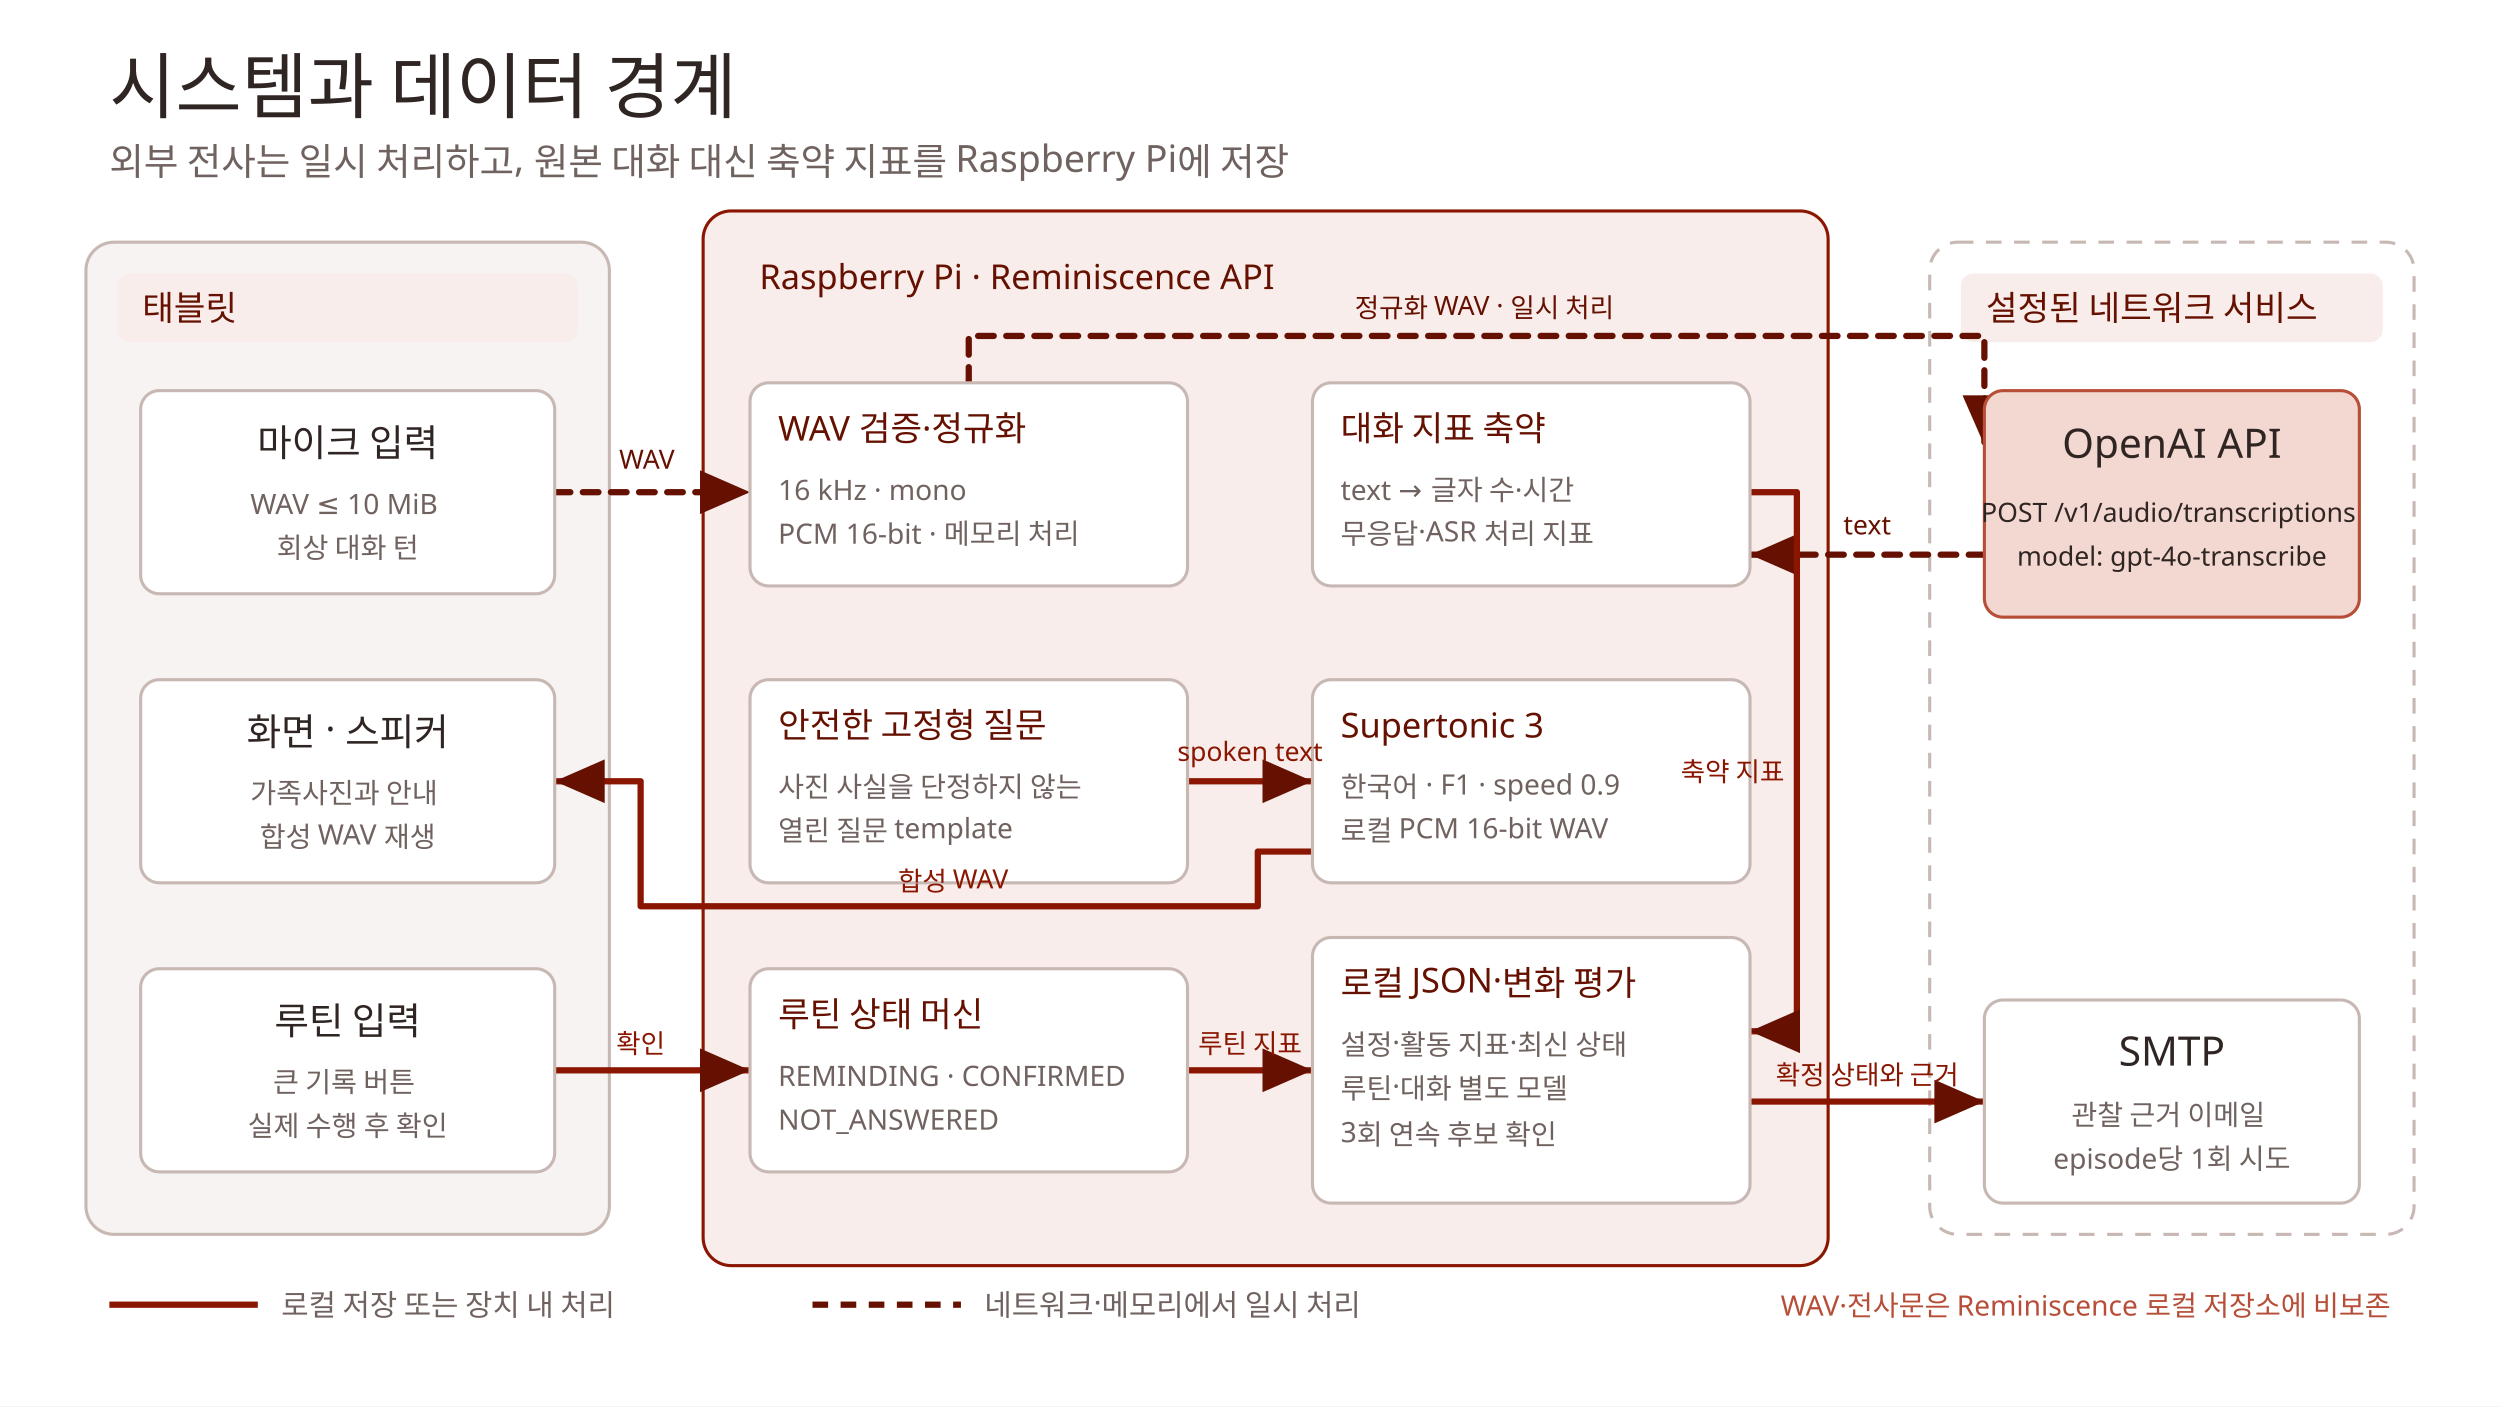
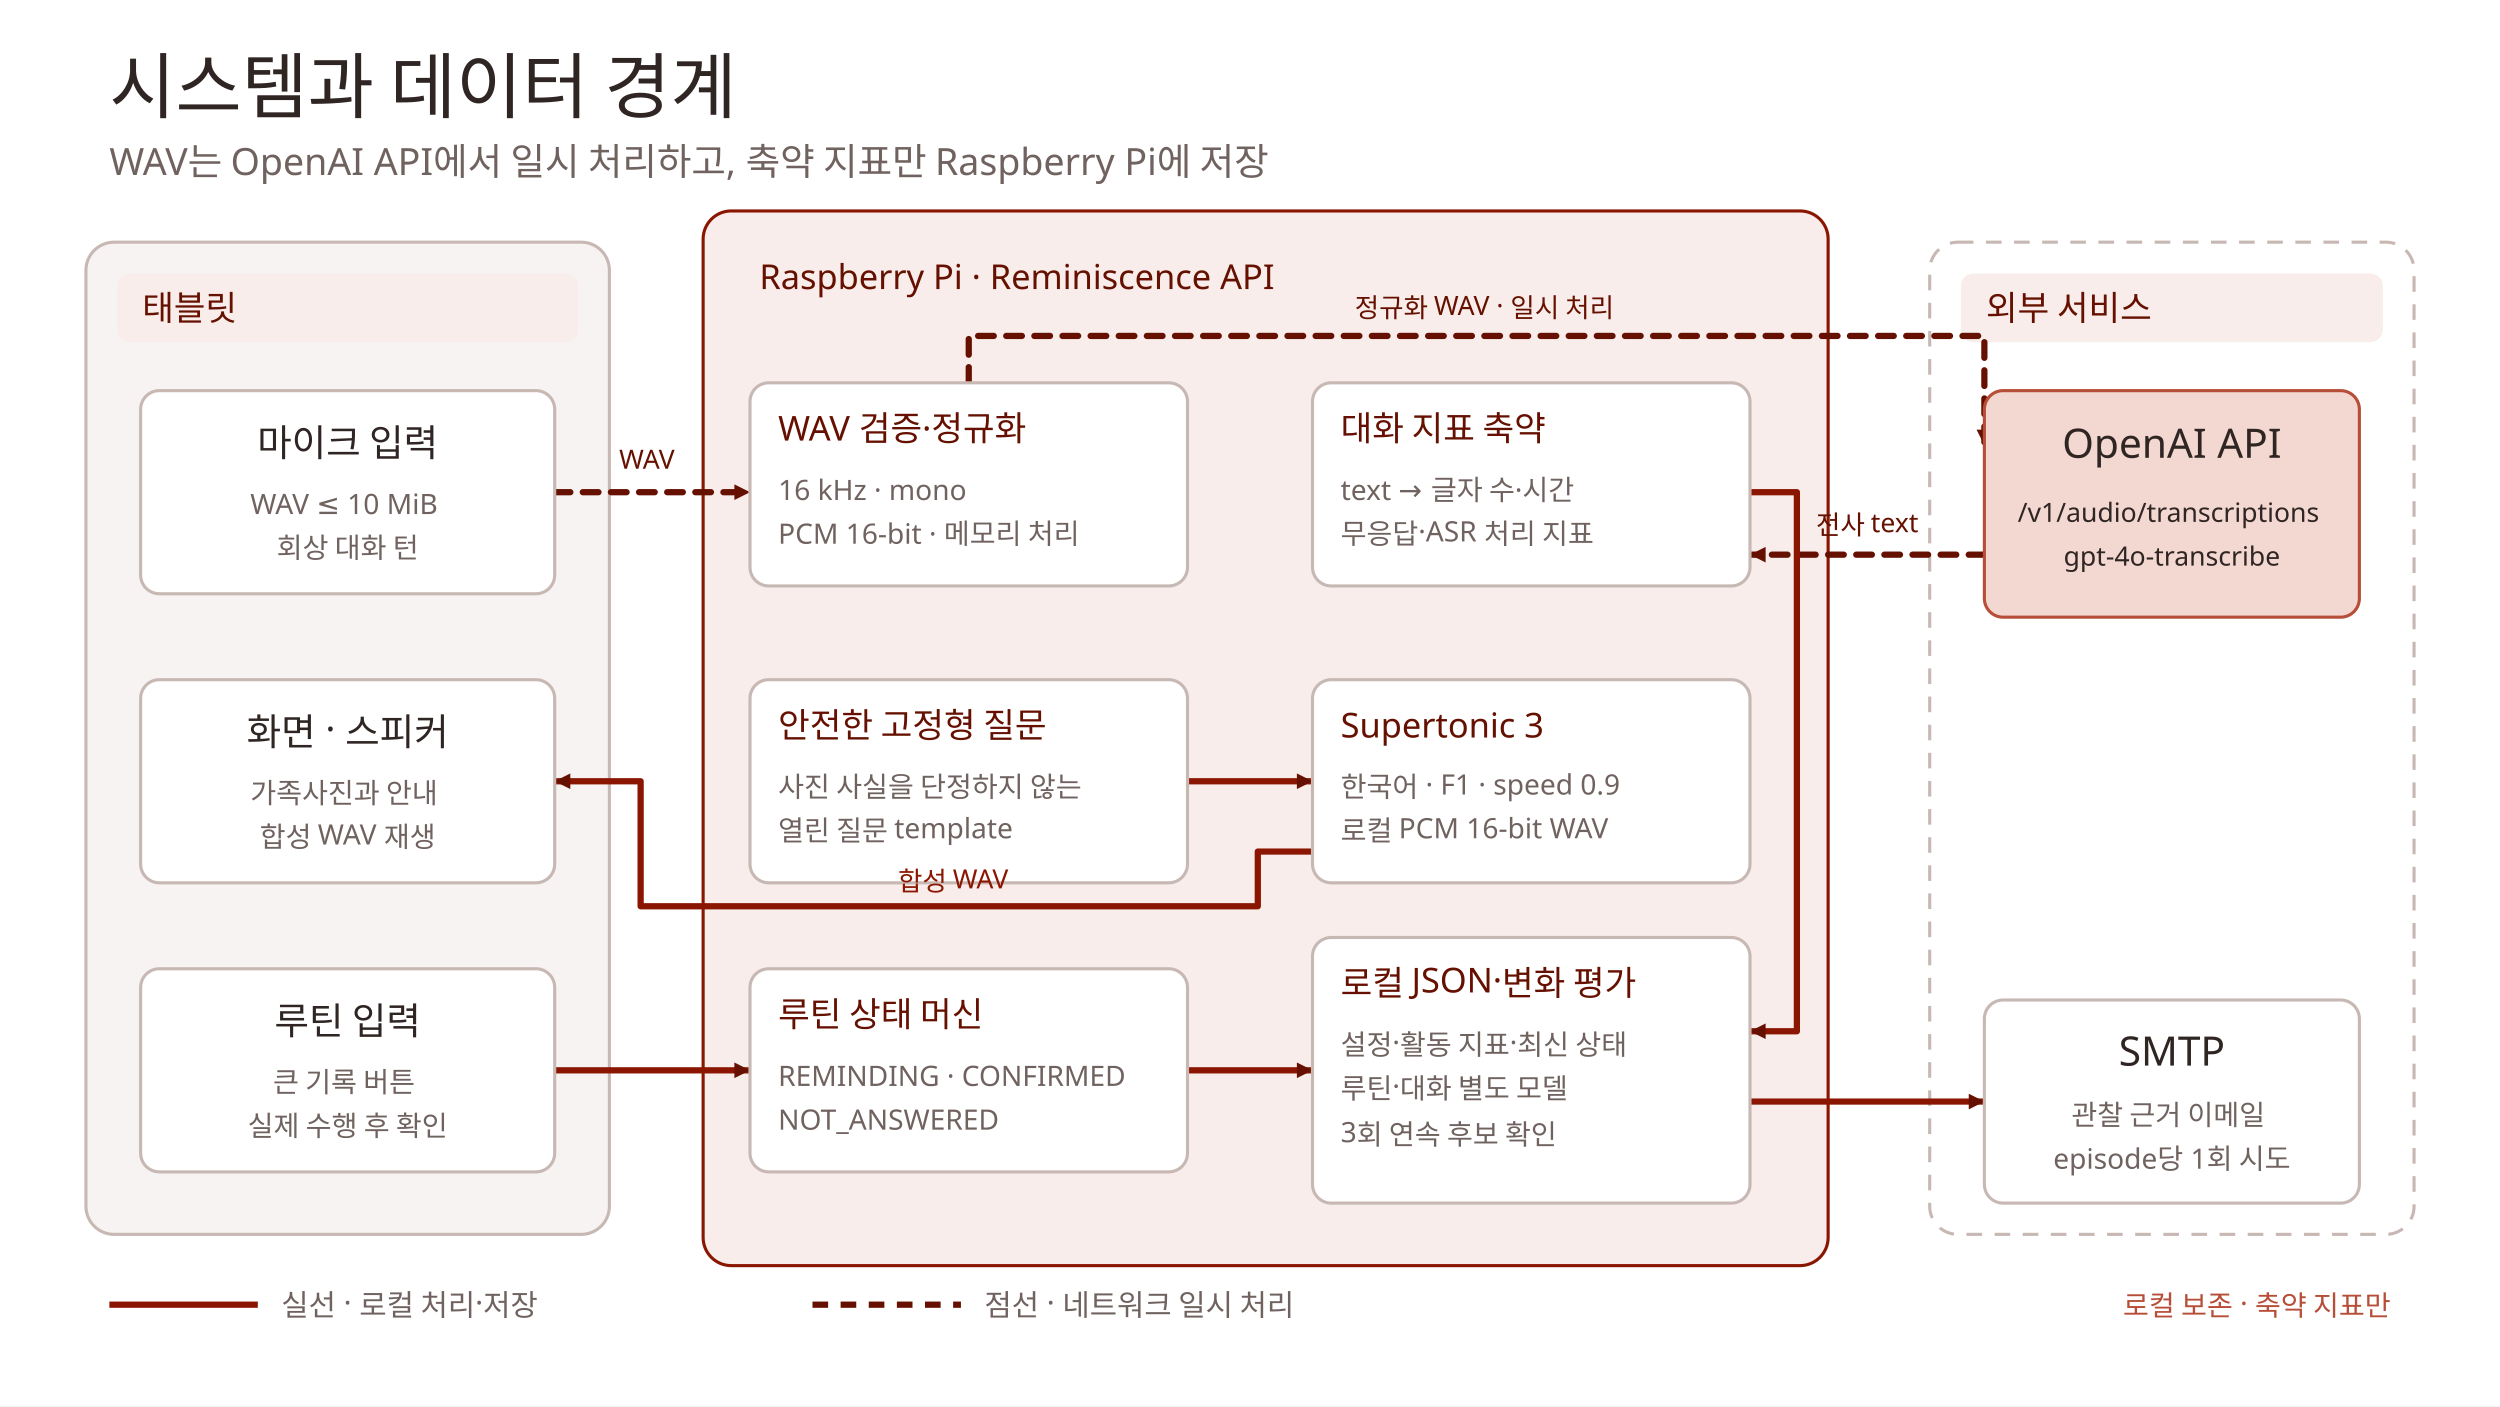
<svg xmlns="http://www.w3.org/2000/svg" width="1600" height="900" viewBox="0 0 1600 900">
  <defs>
-     <marker id="arrow" markerWidth="10" markerHeight="10" refX="8" refY="3.5" orient="auto" markerUnits="strokeWidth">
-       <path d="M0,0 L0,7 L8,3.5 z" fill="#651000" />
+     <marker id="arrow" viewBox="0 0 12 12" markerWidth="12" markerHeight="12" refX="10" refY="6" orient="auto" markerUnits="userSpaceOnUse">
+       <path d="M0,1 L0,11 L10,6 z" fill="#651000" />
+     </marker>
+     <marker id="arrow-muted" viewBox="0 0 12 12" markerWidth="12" markerHeight="12" refX="10" refY="6" orient="auto" markerUnits="userSpaceOnUse">
+       <path d="M0,1 L0,11 L10,6 z" fill="#C8B8B4" />
+     </marker>
+     <marker id="arrow-gold" viewBox="0 0 12 12" markerWidth="12" markerHeight="12" refX="10" refY="6" orient="auto" markerUnits="userSpaceOnUse">
+       <path d="M0,1 L0,11 L10,6 z" fill="#B64E38" />
    </marker>
  </defs>
  <rect width="1600" height="900" fill="#FFFFFF" />
  <text x="70" y="72" fill="#2F2523" font-family="Apple SD Gothic Neo, Arial Unicode MS, sans-serif" font-size="46" font-weight="500" text-anchor="start" letter-spacing="0">시스템과 데이터 경계</text>
-   <text x="70" y="112" fill="#6F625F" font-family="Apple SD Gothic Neo, Arial Unicode MS, sans-serif" font-size="24" font-weight="400" text-anchor="start" letter-spacing="0">외부 전사는 일시 처리하고, 원본 대화 대신 축약 지표를 Raspberry Pi에 저장</text>
+   <text x="70" y="112" fill="#6F625F" font-family="Apple SD Gothic Neo, Arial Unicode MS, sans-serif" font-size="24" font-weight="400" text-anchor="start" letter-spacing="0">WAV는 OpenAI API에서 일시 처리하고, 축약 지표만 Raspberry Pi에 저장</text>
  <rect x="55" y="155" width="335" height="635" rx="18" fill="#F6F3F2" stroke="#C8B8B4" stroke-width="2" />
  <rect x="450" y="135" width="720" height="675" rx="18" fill="#F8EDEA" stroke="#8A1601" stroke-width="2" />
  <rect x="1235" y="155" width="310" height="635" rx="18" fill="#FFFFFF" stroke="#C8B8B4" stroke-width="2" stroke-dasharray="10 8" />
  <rect x="75" y="175" width="295" height="44" rx="8" fill="#F8EDEA" stroke="none" stroke-width="0" />
  <text x="91" y="205" fill="#651000" font-family="Apple SD Gothic Neo, Arial Unicode MS, sans-serif" font-size="22" font-weight="500" text-anchor="start" letter-spacing="0">태블릿</text>
  <rect x="470" y="155" width="680" height="44" rx="8" fill="#F8EDEA" stroke="none" stroke-width="0" />
  <text x="486" y="185" fill="#651000" font-family="Apple SD Gothic Neo, Arial Unicode MS, sans-serif" font-size="22" font-weight="500" text-anchor="start" letter-spacing="0">Raspberry Pi · Reminiscence API</text>
  <rect x="1255" y="175" width="270" height="44" rx="8" fill="#F8EDEA" stroke="none" stroke-width="0" />
-   <text x="1271" y="205" fill="#651000" font-family="Apple SD Gothic Neo, Arial Unicode MS, sans-serif" font-size="22" font-weight="500" text-anchor="start" letter-spacing="0">설정된 네트워크 서비스</text>
+   <text x="1271" y="205" fill="#651000" font-family="Apple SD Gothic Neo, Arial Unicode MS, sans-serif" font-size="22" font-weight="500" text-anchor="start" letter-spacing="0">외부 서비스</text>
  <polyline points="355,315 480,315" fill="none" stroke="#651000" stroke-width="4" stroke-linejoin="round" stroke-linecap="round" stroke-dasharray="10 8" marker-end="url(#arrow)" />
  <polyline points="620,245 620,215 1270,215 1270,285" fill="none" stroke="#651000" stroke-width="4" stroke-linejoin="round" stroke-linecap="round" stroke-dasharray="10 8" marker-end="url(#arrow)" />
  <polyline points="1270,355 1120,355" fill="none" stroke="#651000" stroke-width="4" stroke-linejoin="round" stroke-linecap="round" stroke-dasharray="10 8" marker-end="url(#arrow)" />
  <polyline points="1120,315 1150,315 1150,660 1120,660" fill="none" stroke="#8A1601" stroke-width="4" stroke-linejoin="round" stroke-linecap="round" marker-end="url(#arrow)" />
  <polyline points="760,500 840,500" fill="none" stroke="#8A1601" stroke-width="4" stroke-linejoin="round" stroke-linecap="round" marker-end="url(#arrow)" />
  <polyline points="840,545 805,545 805,580 410,580 410,500 355,500" fill="none" stroke="#8A1601" stroke-width="4" stroke-linejoin="round" stroke-linecap="round" marker-end="url(#arrow)" />
  <polyline points="355,685 480,685" fill="none" stroke="#8A1601" stroke-width="4" stroke-linejoin="round" stroke-linecap="round" marker-end="url(#arrow)" />
  <polyline points="760,685 840,685" fill="none" stroke="#8A1601" stroke-width="4" stroke-linejoin="round" stroke-linecap="round" marker-end="url(#arrow)" />
  <polyline points="1120,705 1270,705" fill="none" stroke="#8A1601" stroke-width="4" stroke-linejoin="round" stroke-linecap="round" marker-end="url(#arrow)" />
  <rect x="90" y="250" width="265" height="130" rx="12" fill="#FFFFFF" stroke="#C8B8B4" stroke-width="2" />
  <text x="222.5" y="292" fill="#2F2523" font-family="Apple SD Gothic Neo, Arial Unicode MS, sans-serif" font-size="24" font-weight="500" text-anchor="middle" letter-spacing="0">마이크 입력</text>
  <text x="222.5" y="329" fill="#6F625F" font-family="Apple SD Gothic Neo, Arial Unicode MS, sans-serif" font-size="18" font-weight="400" text-anchor="middle">
    <tspan x="222.5" dy="0">WAV ≤ 10 MiB</tspan>
    <tspan x="222.5" dy="28">회상 대화 턴</tspan>
  </text>
  <rect x="90" y="435" width="265" height="130" rx="12" fill="#FFFFFF" stroke="#C8B8B4" stroke-width="2" />
  <text x="222.5" y="477" fill="#2F2523" font-family="Apple SD Gothic Neo, Arial Unicode MS, sans-serif" font-size="24" font-weight="500" text-anchor="middle" letter-spacing="0">화면 · 스피커</text>
  <text x="222.5" y="514" fill="#6F625F" font-family="Apple SD Gothic Neo, Arial Unicode MS, sans-serif" font-size="18" font-weight="400" text-anchor="middle">
    <tspan x="222.5" dy="0">가족사진과 안내</tspan>
    <tspan x="222.5" dy="28">합성 WAV 재생</tspan>
  </text>
  <rect x="90" y="620" width="265" height="130" rx="12" fill="#FFFFFF" stroke="#C8B8B4" stroke-width="2" />
  <text x="222.5" y="662" fill="#2F2523" font-family="Apple SD Gothic Neo, Arial Unicode MS, sans-serif" font-size="24" font-weight="500" text-anchor="middle" letter-spacing="0">루틴 입력</text>
  <text x="222.5" y="699" fill="#6F625F" font-family="Apple SD Gothic Neo, Arial Unicode MS, sans-serif" font-size="18" font-weight="400" text-anchor="middle">
    <tspan x="222.5" dy="0">큰 기록 버튼</tspan>
    <tspan x="222.5" dy="28">실제 수행 후 확인</tspan>
  </text>
  <rect x="480" y="245" width="280" height="130" rx="12" fill="#FFFFFF" stroke="#C8B8B4" stroke-width="2" />
  <text x="498" y="282" fill="#651000" font-family="Apple SD Gothic Neo, Arial Unicode MS, sans-serif" font-size="22" font-weight="500" text-anchor="start" letter-spacing="0">WAV 검증·정규화</text>
  <text x="498" y="320" fill="#6F625F" font-family="Apple SD Gothic Neo, Arial Unicode MS, sans-serif" font-size="18" font-weight="400" text-anchor="start">
    <tspan x="498" dy="0">16 kHz · mono</tspan>
    <tspan x="498" dy="28">PCM 16-bit · 메모리 처리</tspan>
  </text>
  <rect x="840" y="245" width="280" height="130" rx="12" fill="#FFFFFF" stroke="#C8B8B4" stroke-width="2" />
  <text x="858" y="282" fill="#651000" font-family="Apple SD Gothic Neo, Arial Unicode MS, sans-serif" font-size="22" font-weight="500" text-anchor="start" letter-spacing="0">대화 지표 축약</text>
  <text x="858" y="320" fill="#6F625F" font-family="Apple SD Gothic Neo, Arial Unicode MS, sans-serif" font-size="18" font-weight="400" text-anchor="start">
    <tspan x="858" dy="0">text → 글자 수·시간</tspan>
    <tspan x="858" dy="28">무응답·ASR 처리 지표</tspan>
  </text>
  <rect x="480" y="435" width="280" height="130" rx="12" fill="#FFFFFF" stroke="#C8B8B4" stroke-width="2" />
  <text x="498" y="472" fill="#651000" font-family="Apple SD Gothic Neo, Arial Unicode MS, sans-serif" font-size="22" font-weight="500" text-anchor="start" letter-spacing="0">안전한 고정형 질문</text>
  <text x="498" y="510" fill="#6F625F" font-family="Apple SD Gothic Neo, Arial Unicode MS, sans-serif" font-size="18" font-weight="400" text-anchor="start">
    <tspan x="498" dy="0">사진 사실을 단정하지 않는</tspan>
    <tspan x="498" dy="28">열린 질문 template</tspan>
  </text>
  <rect x="840" y="435" width="280" height="130" rx="12" fill="#FFFFFF" stroke="#C8B8B4" stroke-width="2" />
  <text x="858" y="472" fill="#651000" font-family="Apple SD Gothic Neo, Arial Unicode MS, sans-serif" font-size="22" font-weight="500" text-anchor="start" letter-spacing="0">Supertonic 3</text>
  <text x="858" y="510" fill="#6F625F" font-family="Apple SD Gothic Neo, Arial Unicode MS, sans-serif" font-size="18" font-weight="400" text-anchor="start">
    <tspan x="858" dy="0">한국어 · F1 · speed 0.9</tspan>
    <tspan x="858" dy="28">로컬 PCM 16-bit WAV</tspan>
  </text>
  <rect x="480" y="620" width="280" height="130" rx="12" fill="#FFFFFF" stroke="#C8B8B4" stroke-width="2" />
  <text x="498" y="657" fill="#651000" font-family="Apple SD Gothic Neo, Arial Unicode MS, sans-serif" font-size="22" font-weight="500" text-anchor="start" letter-spacing="0">루틴 상태 머신</text>
  <text x="498" y="695" fill="#6F625F" font-family="Apple SD Gothic Neo, Arial Unicode MS, sans-serif" font-size="18" font-weight="400" text-anchor="start">
    <tspan x="498" dy="0">REMINDING · CONFIRMED</tspan>
    <tspan x="498" dy="28">NOT_ANSWERED</tspan>
  </text>
  <rect x="840" y="600" width="280" height="170" rx="12" fill="#FFFFFF" stroke="#C8B8B4" stroke-width="2" />
  <text x="858" y="637" fill="#651000" font-family="Apple SD Gothic Neo, Arial Unicode MS, sans-serif" font-size="22" font-weight="500" text-anchor="start" letter-spacing="0">로컬 JSON·변화 평가</text>
  <text x="858" y="675" fill="#6F625F" font-family="Apple SD Gothic Neo, Arial Unicode MS, sans-serif" font-size="18" font-weight="400" text-anchor="start">
    <tspan x="858" dy="0">설정·활동 지표·최신 상태</tspan>
    <tspan x="858" dy="28">루틴·대화 별도 모델</tspan>
    <tspan x="858" dy="28">3회 연속 후보 확인</tspan>
  </text>
  <rect x="1270" y="250" width="240" height="145" rx="12" fill="#F3D7D1" stroke="#B64E38" stroke-width="2" />
  <text x="1390" y="293" fill="#2F2523" font-family="Apple SD Gothic Neo, Arial Unicode MS, sans-serif" font-size="26" font-weight="500" text-anchor="middle" letter-spacing="0">OpenAI API</text>
  <text x="1390" y="334" fill="#2F2523" font-family="Apple SD Gothic Neo, Arial Unicode MS, sans-serif" font-size="17" font-weight="400" text-anchor="middle">
-     <tspan x="1390" dy="0">POST /v1/audio/transcriptions</tspan>
-     <tspan x="1390" dy="28">model: gpt-4o-transcribe</tspan>
+     <tspan x="1390" dy="0">/v1/audio/transcriptions</tspan>
+     <tspan x="1390" dy="28">gpt-4o-transcribe</tspan>
  </text>
  <rect x="1270" y="640" width="240" height="130" rx="12" fill="#FFFFFF" stroke="#C8B8B4" stroke-width="2" />
  <text x="1390" y="682" fill="#2F2523" font-family="Apple SD Gothic Neo, Arial Unicode MS, sans-serif" font-size="26" font-weight="400" text-anchor="middle" letter-spacing="0">SMTP</text>
  <text x="1390" y="720" fill="#6F625F" font-family="Apple SD Gothic Neo, Arial Unicode MS, sans-serif" font-size="18" font-weight="400" text-anchor="middle">
    <tspan x="1390" dy="0">관찰 근거 이메일</tspan>
    <tspan x="1390" dy="28">episode당 1회 시도</tspan>
  </text>
  <text x="414" y="300" fill="#651000" font-family="Apple SD Gothic Neo, Arial Unicode MS, sans-serif" font-size="17" font-weight="400" text-anchor="middle" letter-spacing="0">WAV</text>
  <text x="950" y="203" fill="#651000" font-family="Apple SD Gothic Neo, Arial Unicode MS, sans-serif" font-size="17" font-weight="400" text-anchor="middle" letter-spacing="0">정규화 WAV · 일시 처리</text>
-   <text x="1195" y="342" fill="#651000" font-family="Apple SD Gothic Neo, Arial Unicode MS, sans-serif" font-size="17" font-weight="400" text-anchor="middle" letter-spacing="0">text</text>
-   <text x="1142" y="500" fill="#8A1601" font-family="Apple SD Gothic Neo, Arial Unicode MS, sans-serif" font-size="17" font-weight="400" text-anchor="end" letter-spacing="0">축약 지표</text>
-   <text x="800" y="487" fill="#8A1601" font-family="Apple SD Gothic Neo, Arial Unicode MS, sans-serif" font-size="17" font-weight="400" text-anchor="middle" letter-spacing="0">spoken text</text>
+   <text x="1195" y="342" fill="#651000" font-family="Apple SD Gothic Neo, Arial Unicode MS, sans-serif" font-size="17" font-weight="400" text-anchor="middle" letter-spacing="0">전사 text</text>
  <text x="610" y="570" fill="#8A1601" font-family="Apple SD Gothic Neo, Arial Unicode MS, sans-serif" font-size="17" font-weight="400" text-anchor="middle" letter-spacing="0">합성 WAV</text>
-   <text x="410" y="674" fill="#8A1601" font-family="Apple SD Gothic Neo, Arial Unicode MS, sans-serif" font-size="17" font-weight="400" text-anchor="middle" letter-spacing="0">확인</text>
-   <text x="800" y="674" fill="#8A1601" font-family="Apple SD Gothic Neo, Arial Unicode MS, sans-serif" font-size="17" font-weight="400" text-anchor="middle" letter-spacing="0">루틴 지표</text>
-   <text x="1195" y="694" fill="#8A1601" font-family="Apple SD Gothic Neo, Arial Unicode MS, sans-serif" font-size="17" font-weight="400" text-anchor="middle" letter-spacing="0">확정 상태와 근거</text>
  <line x1="70" y1="835" x2="165" y2="835" stroke="#8A1601" stroke-width="4" />
-   <text x="180" y="842" fill="#6F625F" font-family="Apple SD Gothic Neo, Arial Unicode MS, sans-serif" font-size="19" font-weight="400" text-anchor="start" letter-spacing="0">로컬 저장 또는 장치 내 처리</text>
+   <text x="180" y="842" fill="#6F625F" font-family="Apple SD Gothic Neo, Arial Unicode MS, sans-serif" font-size="19" font-weight="400" text-anchor="start" letter-spacing="0">실선 · 로컬 처리·저장</text>
  <line x1="520" y1="835" x2="615" y2="835" stroke="#651000" stroke-width="4" stroke-dasharray="10 8" />
-   <text x="630" y="842" fill="#6F625F" font-family="Apple SD Gothic Neo, Arial Unicode MS, sans-serif" font-size="19" font-weight="400" text-anchor="start" letter-spacing="0">네트워크·메모리에서 일시 처리</text>
-   <text x="1530" y="842" fill="#B64E38" font-family="Apple SD Gothic Neo, Arial Unicode MS, sans-serif" font-size="18" font-weight="400" text-anchor="end" letter-spacing="0">WAV·전사문은 Reminiscence 로컬 저장소에 비보존</text>
+   <text x="630" y="842" fill="#6F625F" font-family="Apple SD Gothic Neo, Arial Unicode MS, sans-serif" font-size="19" font-weight="400" text-anchor="start" letter-spacing="0">점선 · 네트워크 일시 처리</text>
+   <text x="1530" y="842" fill="#B64E38" font-family="Apple SD Gothic Neo, Arial Unicode MS, sans-serif" font-size="18" font-weight="400" text-anchor="end" letter-spacing="0">로컬 보존 · 축약 지표만</text>
</svg>
